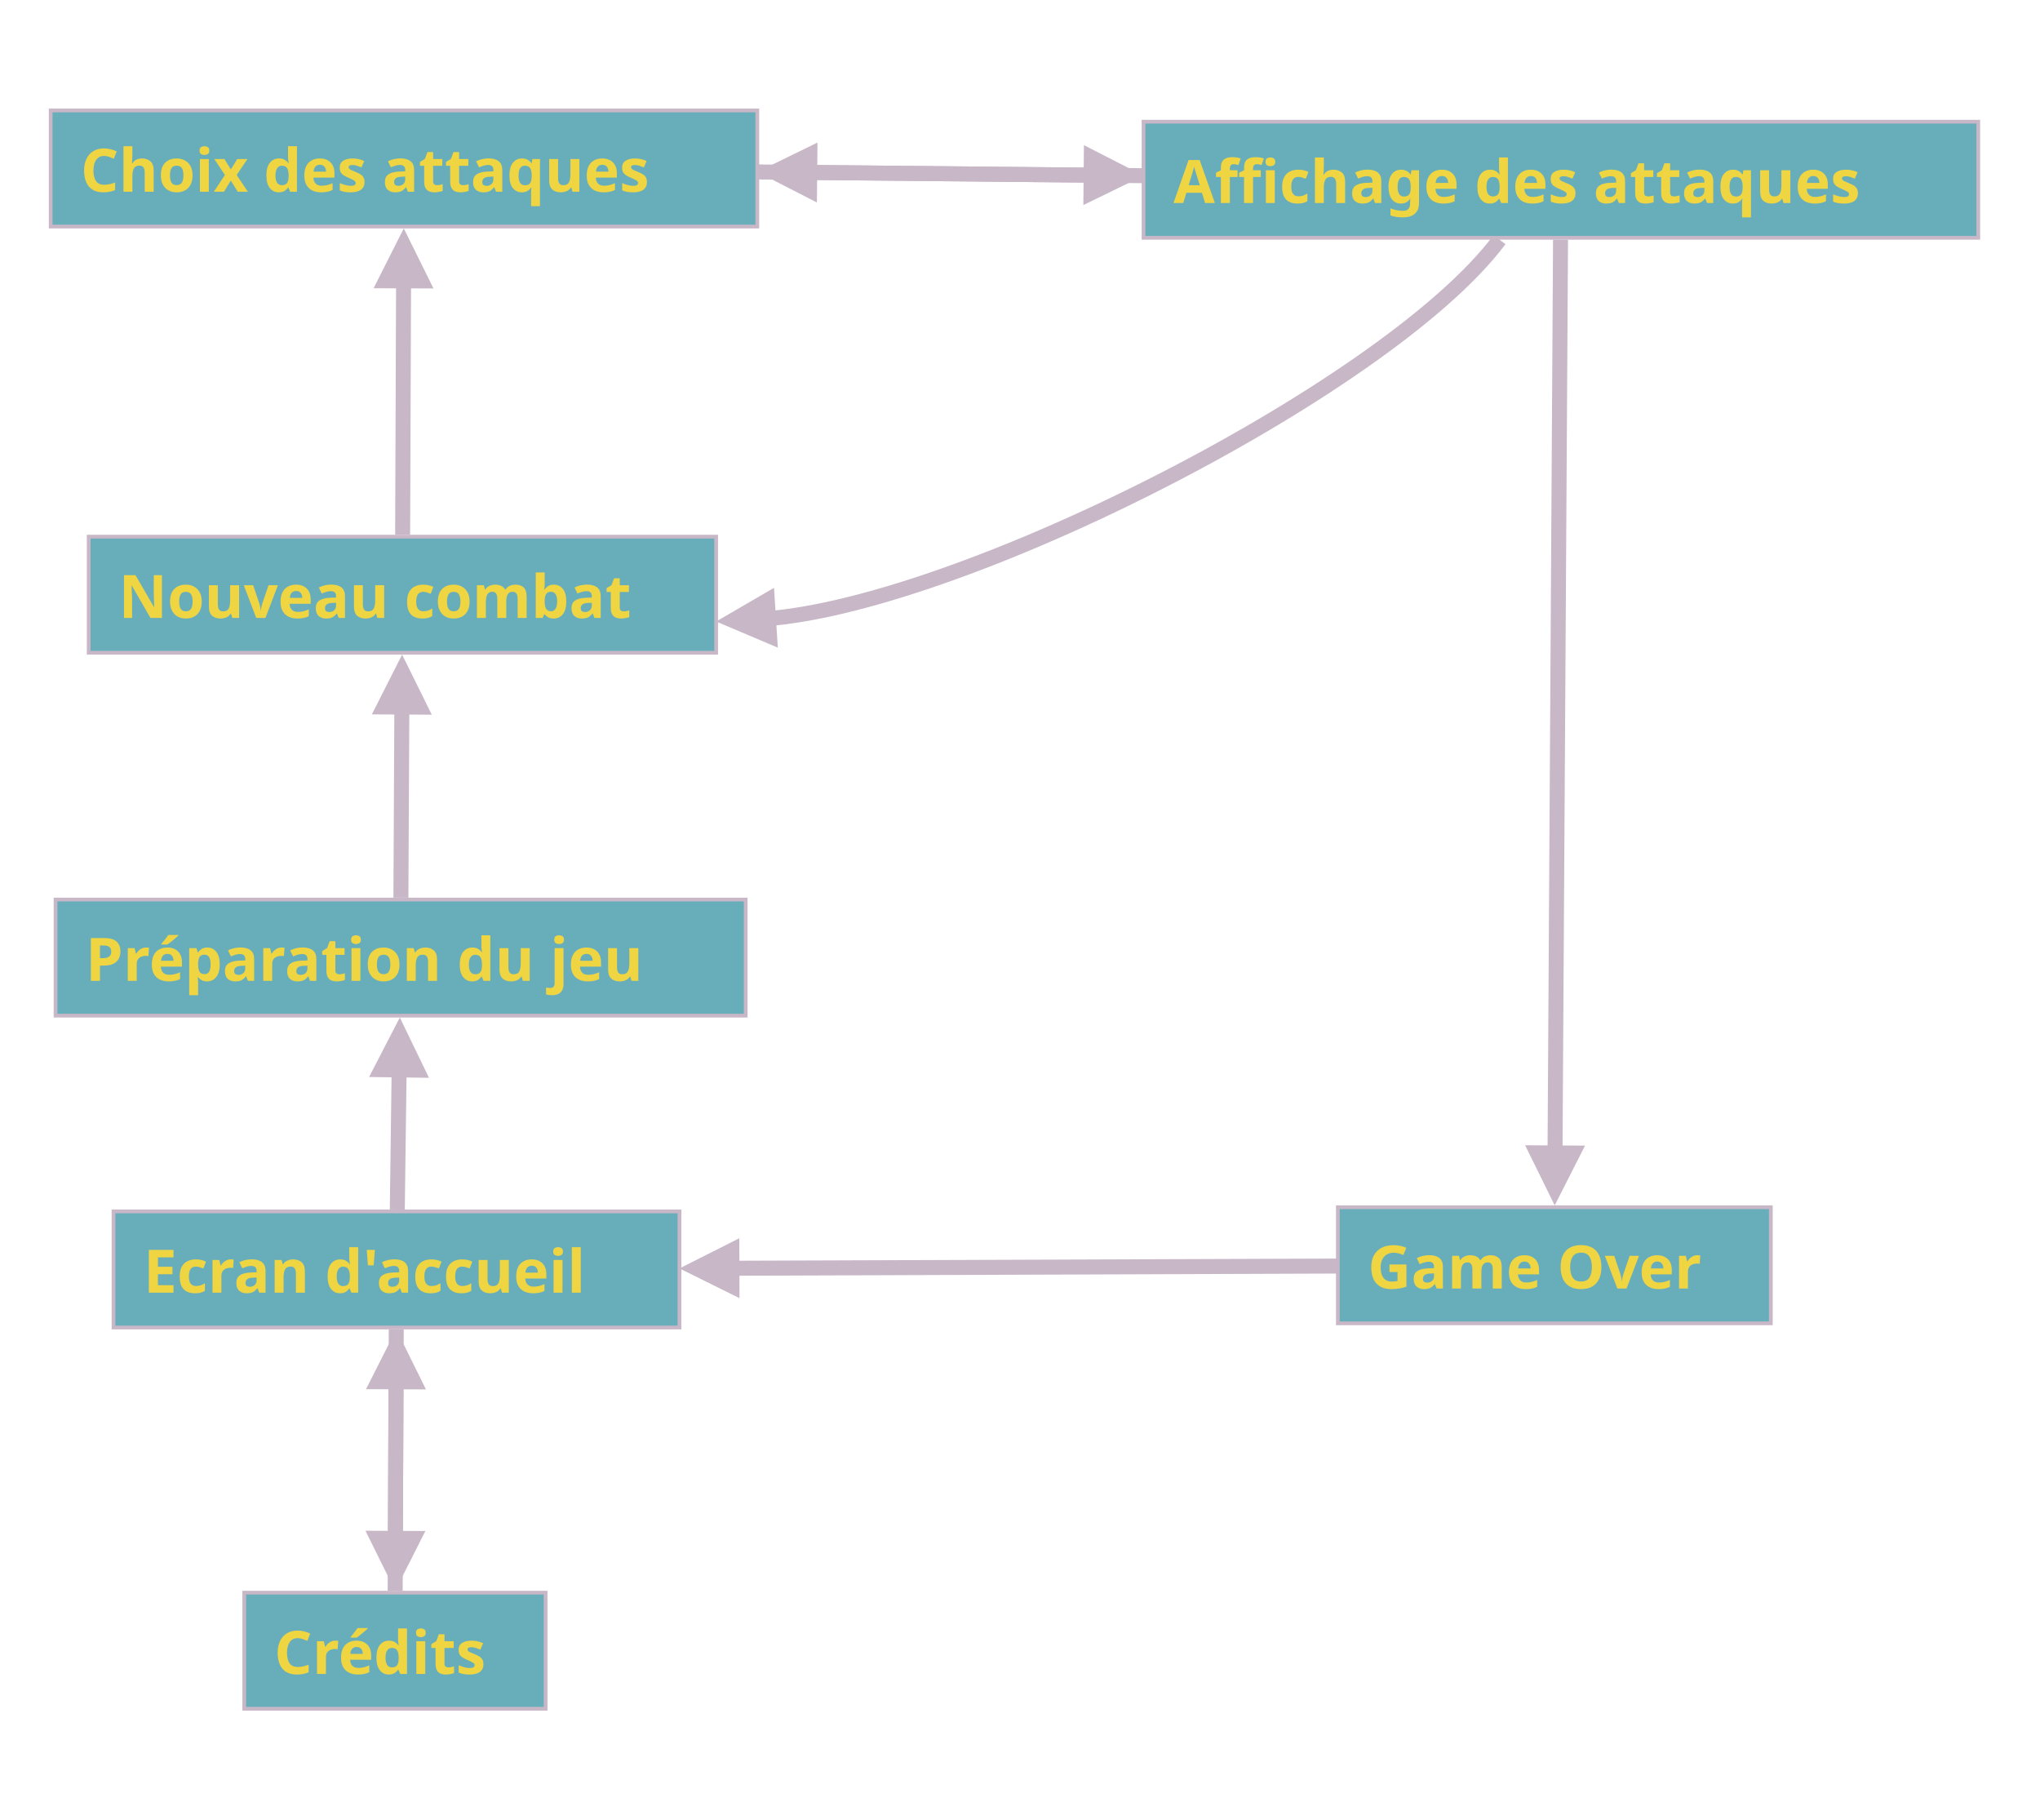
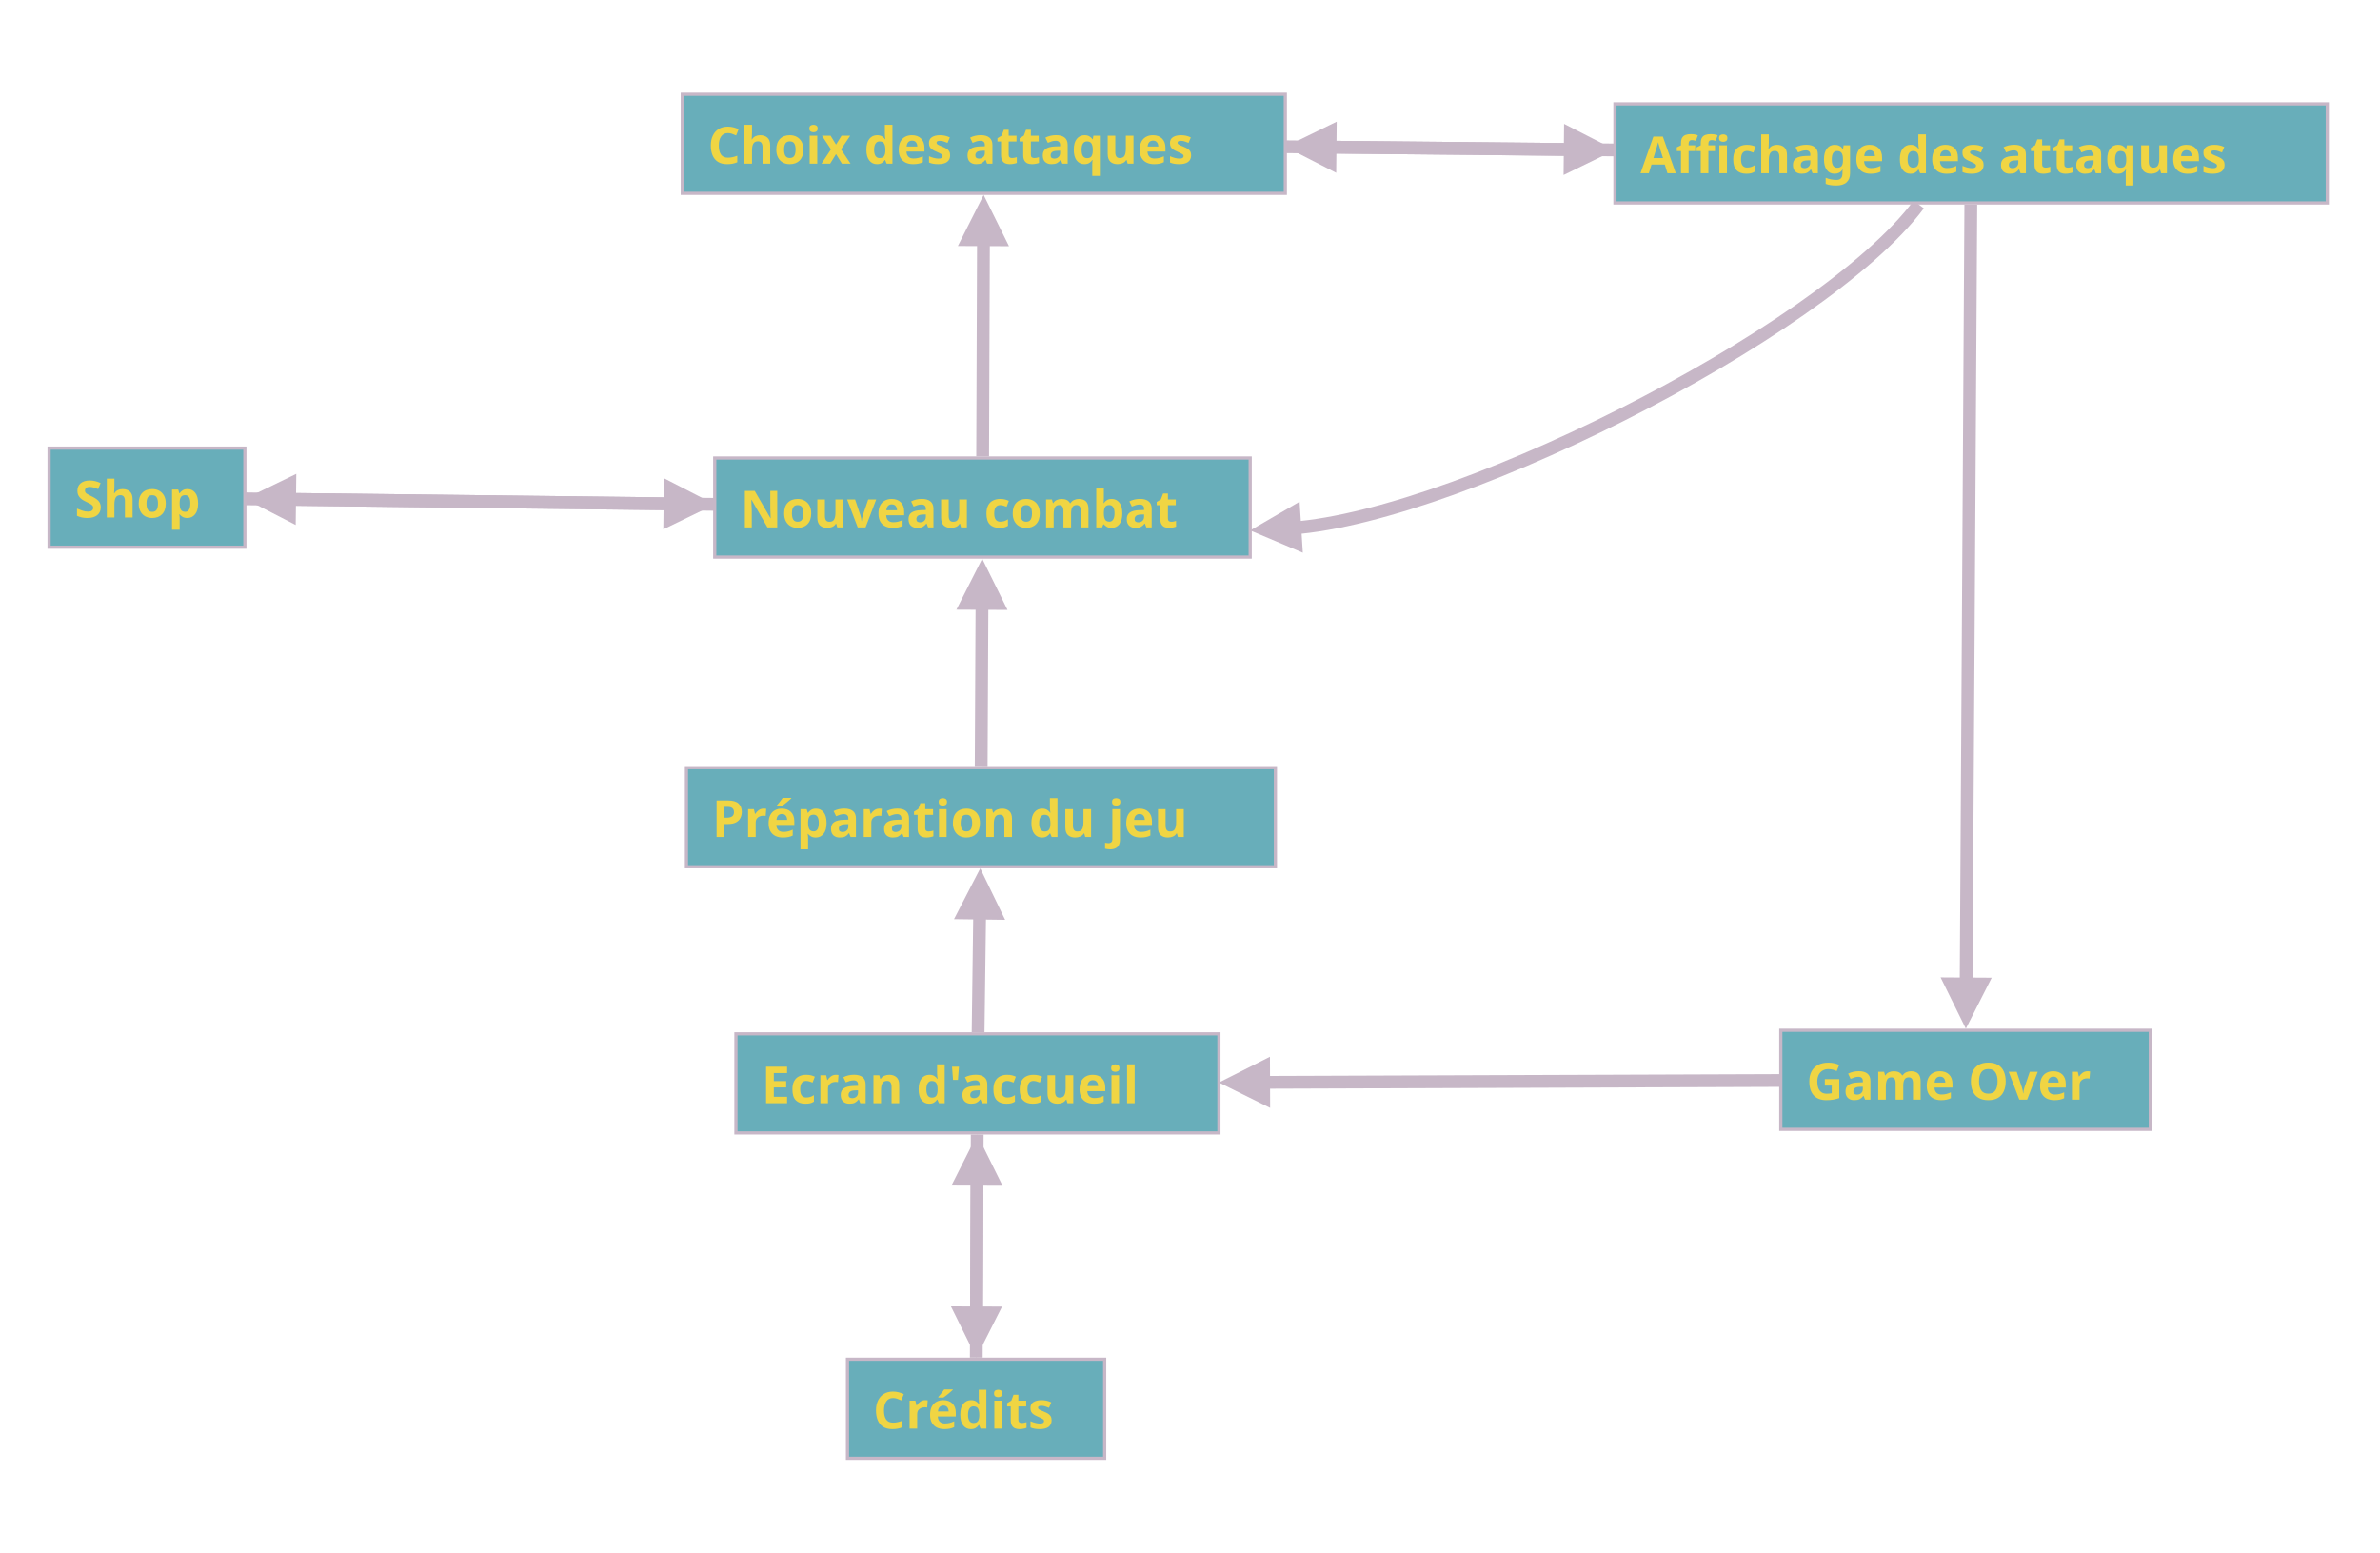
- <svg xmlns="http://www.w3.org/2000/svg" version="1.1" width="544.867" height="485.813">
+ <svg xmlns="http://www.w3.org/2000/svg" version="1.1" width="744.867" height="485.813">
  <defs />
  <g>
-     <g transform="translate(145.903,170.9)">
-       <rect fill="#FFFFFF" stroke="none" x="-145.903" y="-170.9" width="1271" height="514" />
-       <rect fill="#ffffff" stroke="none" x="-145.903" y="-170.9" width="1271" height="514" />
+     <g transform="translate(345.903,170.9)">
+       <rect fill="#FFFFFF" stroke="none" x="-345.903" y="-170.9" width="1271" height="486.813" />
+       <rect fill="#ffffff" stroke="none" x="-345.903" y="-170.9" width="1271" height="486.813" />
      <path fill="none" stroke="#c7b7c7" paint-order="fill stroke markers" d=" M -38.363 -28.087 L -38.089 -101.9" stroke-miterlimit="10" stroke-width="4" />
      <path fill="#c7b7c7" stroke="none" paint-order="stroke fill markers" d=" M -38.059 -109.9 L -30.119 -93.87 L -46.119 -93.93 L -38.059 -109.9 Z" />
      <path fill="none" stroke="#c7b7c7" paint-order="fill stroke markers" d=" M 56.364 -124.984 L 151.528 -124.06" stroke-miterlimit="10" stroke-width="4" />
      <path fill="#c7b7c7" stroke="none" paint-order="stroke fill markers" d=" M 159.527 -123.982 L 143.45 -116.138 L 143.606 -132.137 L 159.527 -123.982 Z" />
-       <path fill="none" stroke="#c7b7c7" paint-order="fill stroke markers" d=" M 254.598 -106.9 C 224.495 -66.483 103.748 -5.604 53.353 -5.436" stroke-miterlimit="10" stroke-width="4" />
-       <path fill="#c7b7c7" stroke="none" paint-order="stroke fill markers" d=" M 45.369 -4.932 L 60.833 -13.923 L 61.841 2.045 L 45.369 -4.932 Z" />
      <path fill="none" stroke="#c7b7c7" paint-order="fill stroke markers" d=" M -40.066 184.1 L -40.323 245.913" stroke-miterlimit="10" stroke-width="4" />
      <path fill="#c7b7c7" stroke="none" paint-order="stroke fill markers" d=" M -40.356 253.913 L -48.289 237.88 L -32.29 237.946 L -40.356 253.913 Z" />
      <path fill="none" stroke="#c7b7c7" paint-order="fill stroke markers" d=" M -40.356 253.913 L -40.1 192.1" stroke-miterlimit="10" stroke-width="4" />
      <path fill="#c7b7c7" stroke="none" paint-order="stroke fill markers" d=" M -40.066 184.1 L -32.133 200.133 L -48.133 200.067 L -40.066 184.1 Z" />
      <path fill="none" stroke="#c7b7c7" paint-order="fill stroke markers" d=" M 159.527 -123.982 L 64.363 -124.906" stroke-miterlimit="10" stroke-width="4" />
      <path fill="#c7b7c7" stroke="none" paint-order="stroke fill markers" d=" M 56.364 -124.984 L 72.441 -132.828 L 72.285 -116.829 L 56.364 -124.984 Z" />
      <path fill="none" stroke="#c7b7c7" paint-order="fill stroke markers" d=" M 270.903 -106.9 L 269.395 142.984" stroke-miterlimit="10" stroke-width="4" />
      <path fill="#c7b7c7" stroke="none" paint-order="stroke fill markers" d=" M 269.347 150.984 L 261.443 134.936 L 277.443 135.032 L 269.347 150.984 Z" />
      <path fill="none" stroke="#c7b7c7" paint-order="fill stroke markers" d=" M 211.432 167.193 L 43.582 167.798" stroke-miterlimit="10" stroke-width="4" />
      <path fill="#c7b7c7" stroke="none" paint-order="stroke fill markers" d=" M 35.582 167.827 L 51.553 159.77 L 51.611 175.769 L 35.582 167.827 Z" />
      <path fill="none" stroke="#c7b7c7" paint-order="fill stroke markers" d=" M -39.789 152.1 L -39.219 108.816" stroke-miterlimit="10" stroke-width="4" />
      <path fill="#c7b7c7" stroke="none" paint-order="stroke fill markers" d=" M -39.114 100.817 L -31.325 116.921 L -47.324 116.71 L -39.114 100.817 Z" />
      <path fill="none" stroke="#c7b7c7" paint-order="fill stroke markers" d=" M -38.824 68.817 L -38.541 11.913" stroke-miterlimit="10" stroke-width="4" />
      <path fill="#c7b7c7" stroke="none" paint-order="stroke fill markers" d=" M -38.502 3.913 L -30.581 19.952 L -46.581 19.873 L -38.502 3.913 Z" />
+       <path fill="none" stroke="#c7b7c7" paint-order="fill stroke markers" d=" M 254.598 -106.9 C 224.495 -66.483 103.748 -5.604 53.353 -5.436" stroke-miterlimit="10" stroke-width="4" />
+       <path fill="#c7b7c7" stroke="none" paint-order="stroke fill markers" d=" M 45.369 -4.932 L 60.833 -13.923 L 61.841 2.045 L 45.369 -4.932 Z" />
+       <path fill="none" stroke="#c7b7c7" paint-order="fill stroke markers" d=" M -122.213 -13.079 L -261.267 -14.726" stroke-miterlimit="10" stroke-width="4" />
+       <path fill="#c7b7c7" stroke="none" paint-order="stroke fill markers" d=" M -269.267 -14.821 L -253.173 -22.631 L -253.362 -6.632 L -269.267 -14.821 Z" />
+       <path fill="none" stroke="#c7b7c7" paint-order="fill stroke markers" d=" M -269.267 -14.821 L -130.213 -13.174" stroke-miterlimit="10" stroke-width="4" />
+       <path fill="#c7b7c7" stroke="none" paint-order="stroke fill markers" d=" M -122.213 -13.079 L -138.307 -5.269 L -138.117 -21.268 L -122.213 -13.079 Z" />
      <path fill="#68aeba" stroke="#c7b7c7" paint-order="stroke fill markers" d=" M -115.082 183.1 L -115.082 153.1 L 35.082 153.1 L 35.082 183.1 L -115.082 183.1 Z" stroke-miterlimit="10" stroke-width="2" />
      <g>
        <text fill="none" stroke="#68aeba" font-family="sans-serif" font-size="16px" font-style="normal" font-weight="bold" text-decoration="normal" x="-107.582" y="168.1" text-anchor="start" dominant-baseline="central" stroke-linejoin="round" stroke-miterlimit="10" stroke-width="4">Ecran d'accueil</text>
      </g>
      <text fill="#f0d543" stroke="none" font-family="sans-serif" font-size="16px" font-style="normal" font-weight="bold" text-decoration="normal" x="-107.582" y="168.1" text-anchor="start" dominant-baseline="central">Ecran d'accueil</text>
      <text fill="#68aeba" stroke="none" font-family="sans-serif" font-size="12px" font-style="normal" font-weight="normal" text-decoration="normal" x="-40" y="144.827" text-anchor="start" dominant-baseline="central" />
      <path fill="#68aeba" stroke="#c7b7c7" paint-order="stroke fill markers" d=" M -121.713 2.913 L -121.713 -27.087 L 44.869 -27.087 L 44.869 2.913 L -121.713 2.913 Z" stroke-miterlimit="10" stroke-width="2" />
      <g>
        <text fill="none" stroke="#68aeba" font-family="sans-serif" font-size="16px" font-style="normal" font-weight="bold" text-decoration="normal" x="-114.213" y="-12.087" text-anchor="start" dominant-baseline="central" stroke-linejoin="round" stroke-miterlimit="10" stroke-width="4">Nouveau combat</text>
      </g>
      <text fill="#f0d543" stroke="none" font-family="sans-serif" font-size="16px" font-style="normal" font-weight="bold" text-decoration="normal" x="-114.213" y="-12.087" text-anchor="start" dominant-baseline="central">Nouveau combat</text>
      <text fill="#68aeba" stroke="none" font-family="sans-serif" font-size="12px" font-style="normal" font-weight="normal" text-decoration="normal" x="-38.422" y="-35.36" text-anchor="start" dominant-baseline="central" />
      <path fill="#68aeba" stroke="#c7b7c7" paint-order="stroke fill markers" d=" M -80.168 284.913 L -80.168 254.913 L -0.677 254.913 L -0.677 284.913 L -80.168 284.913 Z" stroke-miterlimit="10" stroke-width="2" />
      <g>
        <text fill="none" stroke="#68aeba" font-family="sans-serif" font-size="16px" font-style="normal" font-weight="bold" text-decoration="normal" x="-72.668" y="269.913" text-anchor="start" dominant-baseline="central" stroke-linejoin="round" stroke-miterlimit="10" stroke-width="4">Crédits</text>
      </g>
      <text fill="#f0d543" stroke="none" font-family="sans-serif" font-size="16px" font-style="normal" font-weight="bold" text-decoration="normal" x="-72.668" y="269.913" text-anchor="start" dominant-baseline="central">Crédits</text>
      <text fill="#68aeba" stroke="none" font-family="sans-serif" font-size="12px" font-style="normal" font-weight="normal" text-decoration="normal" x="-40.422" y="246.64" text-anchor="start" dominant-baseline="central" />
      <path fill="#68aeba" stroke="#c7b7c7" paint-order="stroke fill markers" d=" M -131.864 -110.9 L -131.864 -140.9 L 55.864 -140.9 L 55.864 -110.9 L -131.864 -110.9 Z" stroke-miterlimit="10" stroke-width="2" />
      <g>
        <text fill="none" stroke="#68aeba" font-family="sans-serif" font-size="16px" font-style="normal" font-weight="bold" text-decoration="normal" x="-124.364" y="-125.9" text-anchor="start" dominant-baseline="central" stroke-linejoin="round" stroke-miterlimit="10" stroke-width="4">Choix des attaques</text>
      </g>
      <text fill="#f0d543" stroke="none" font-family="sans-serif" font-size="16px" font-style="normal" font-weight="bold" text-decoration="normal" x="-124.364" y="-125.9" text-anchor="start" dominant-baseline="central">Choix des attaques</text>
      <text fill="#68aeba" stroke="none" font-family="sans-serif" font-size="12px" font-style="normal" font-weight="normal" text-decoration="normal" x="-38" y="-149.173" text-anchor="start" dominant-baseline="central" />
      <path fill="#68aeba" stroke="#c7b7c7" paint-order="stroke fill markers" d=" M 160.027 -107.9 L 160.027 -137.9 L 381.973 -137.9 L 381.973 -107.9 L 160.027 -107.9 Z" stroke-miterlimit="10" stroke-width="2" />
      <g>
        <text fill="none" stroke="#68aeba" font-family="sans-serif" font-size="16px" font-style="normal" font-weight="bold" text-decoration="normal" x="167.527" y="-122.9" text-anchor="start" dominant-baseline="central" stroke-linejoin="round" stroke-miterlimit="10" stroke-width="4">Affichage des attaques</text>
      </g>
      <text fill="#f0d543" stroke="none" font-family="sans-serif" font-size="16px" font-style="normal" font-weight="bold" text-decoration="normal" x="167.527" y="-122.9" text-anchor="start" dominant-baseline="central">Affichage des attaques</text>
      <text fill="#68aeba" stroke="none" font-family="sans-serif" font-size="12px" font-style="normal" font-weight="normal" text-decoration="normal" x="271" y="-146.173" text-anchor="start" dominant-baseline="central" />
      <path fill="#68aeba" stroke="#c7b7c7" paint-order="stroke fill markers" d=" M 211.932 181.984 L 211.932 151.984 L 326.568 151.984 L 326.568 181.984 L 211.932 181.984 Z" stroke-miterlimit="10" stroke-width="2" />
      <g>
        <text fill="none" stroke="#68aeba" font-family="sans-serif" font-size="16px" font-style="normal" font-weight="bold" text-decoration="normal" x="219.432" y="166.984" text-anchor="start" dominant-baseline="central" stroke-linejoin="round" stroke-miterlimit="10" stroke-width="4">Game Over</text>
      </g>
      <text fill="#f0d543" stroke="none" font-family="sans-serif" font-size="16px" font-style="normal" font-weight="bold" text-decoration="normal" x="219.432" y="166.984" text-anchor="start" dominant-baseline="central">Game Over</text>
      <text fill="#68aeba" stroke="none" font-family="sans-serif" font-size="12px" font-style="normal" font-weight="normal" text-decoration="normal" x="269.25" y="143.711" text-anchor="start" dominant-baseline="central" />
      <path fill="#68aeba" stroke="#c7b7c7" paint-order="stroke fill markers" d=" M -130.567 99.817 L -130.567 69.817 L 52.761 69.817 L 52.761 99.817 L -130.567 99.817 Z" stroke-miterlimit="10" stroke-width="2" />
      <g>
        <text fill="none" stroke="#68aeba" font-family="sans-serif" font-size="16px" font-style="normal" font-weight="bold" text-decoration="normal" x="-123.067" y="84.817" text-anchor="start" dominant-baseline="central" stroke-linejoin="round" stroke-miterlimit="10" stroke-width="4">Préparation du jeu</text>
      </g>
      <text fill="#f0d543" stroke="none" font-family="sans-serif" font-size="16px" font-style="normal" font-weight="bold" text-decoration="normal" x="-123.067" y="84.817" text-anchor="start" dominant-baseline="central">Préparation du jeu</text>
      <text fill="#68aeba" stroke="none" font-family="sans-serif" font-size="12px" font-style="normal" font-weight="normal" text-decoration="normal" x="-38.903" y="61.544" text-anchor="start" dominant-baseline="central" />
+       <path fill="#68aeba" stroke="#c7b7c7" paint-order="stroke fill markers" d=" M -330.039 -0.183 L -330.039 -30.183 L -269.767 -30.183 L -269.767 -0.183 L -330.039 -0.183 Z" stroke-miterlimit="10" stroke-width="2" />
+       <g>
+         <text fill="none" stroke="#68aeba" font-family="sans-serif" font-size="16px" font-style="normal" font-weight="bold" text-decoration="normal" x="-322.539" y="-15.183" text-anchor="start" dominant-baseline="central" stroke-linejoin="round" stroke-miterlimit="10" stroke-width="4">Shop</text>
+       </g>
+       <text fill="#f0d543" stroke="none" font-family="sans-serif" font-size="16px" font-style="normal" font-weight="bold" text-decoration="normal" x="-322.539" y="-15.183" text-anchor="start" dominant-baseline="central">Shop</text>
+       <text fill="#68aeba" stroke="none" font-family="sans-serif" font-size="12px" font-style="normal" font-weight="normal" text-decoration="normal" x="-299.903" y="-38.456" text-anchor="start" dominant-baseline="central" />
    </g>
  </g>
</svg>
